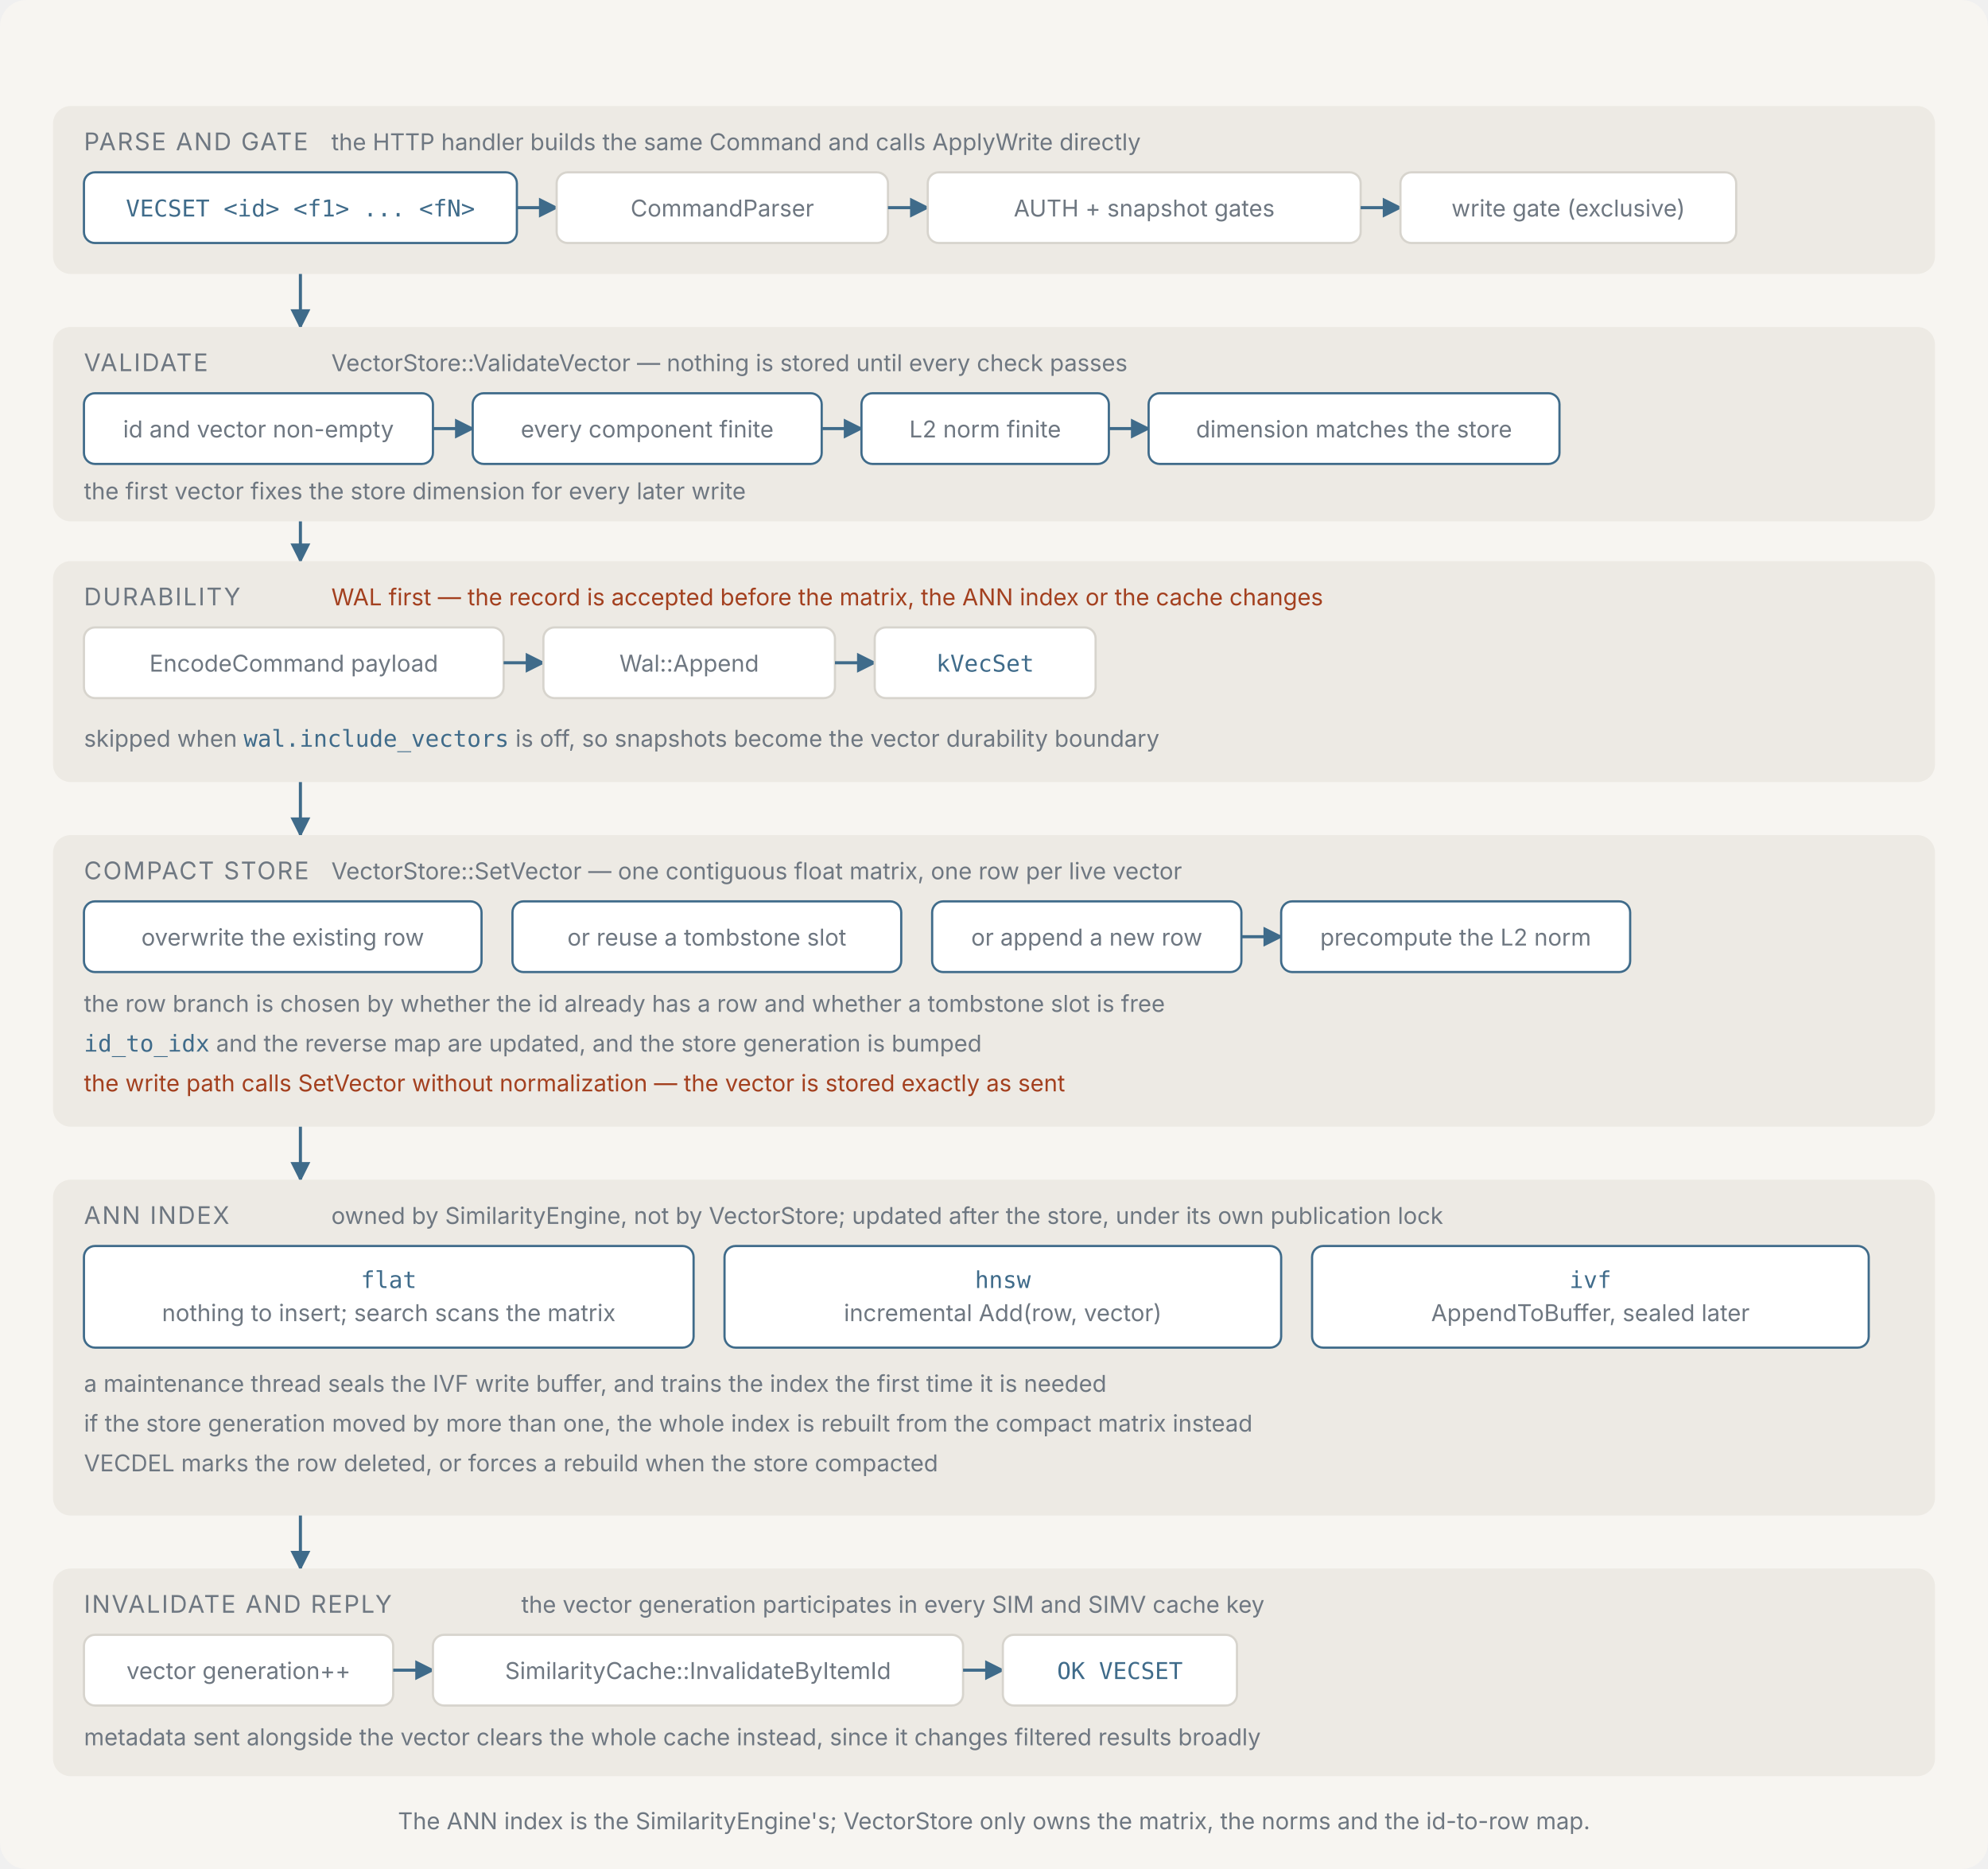
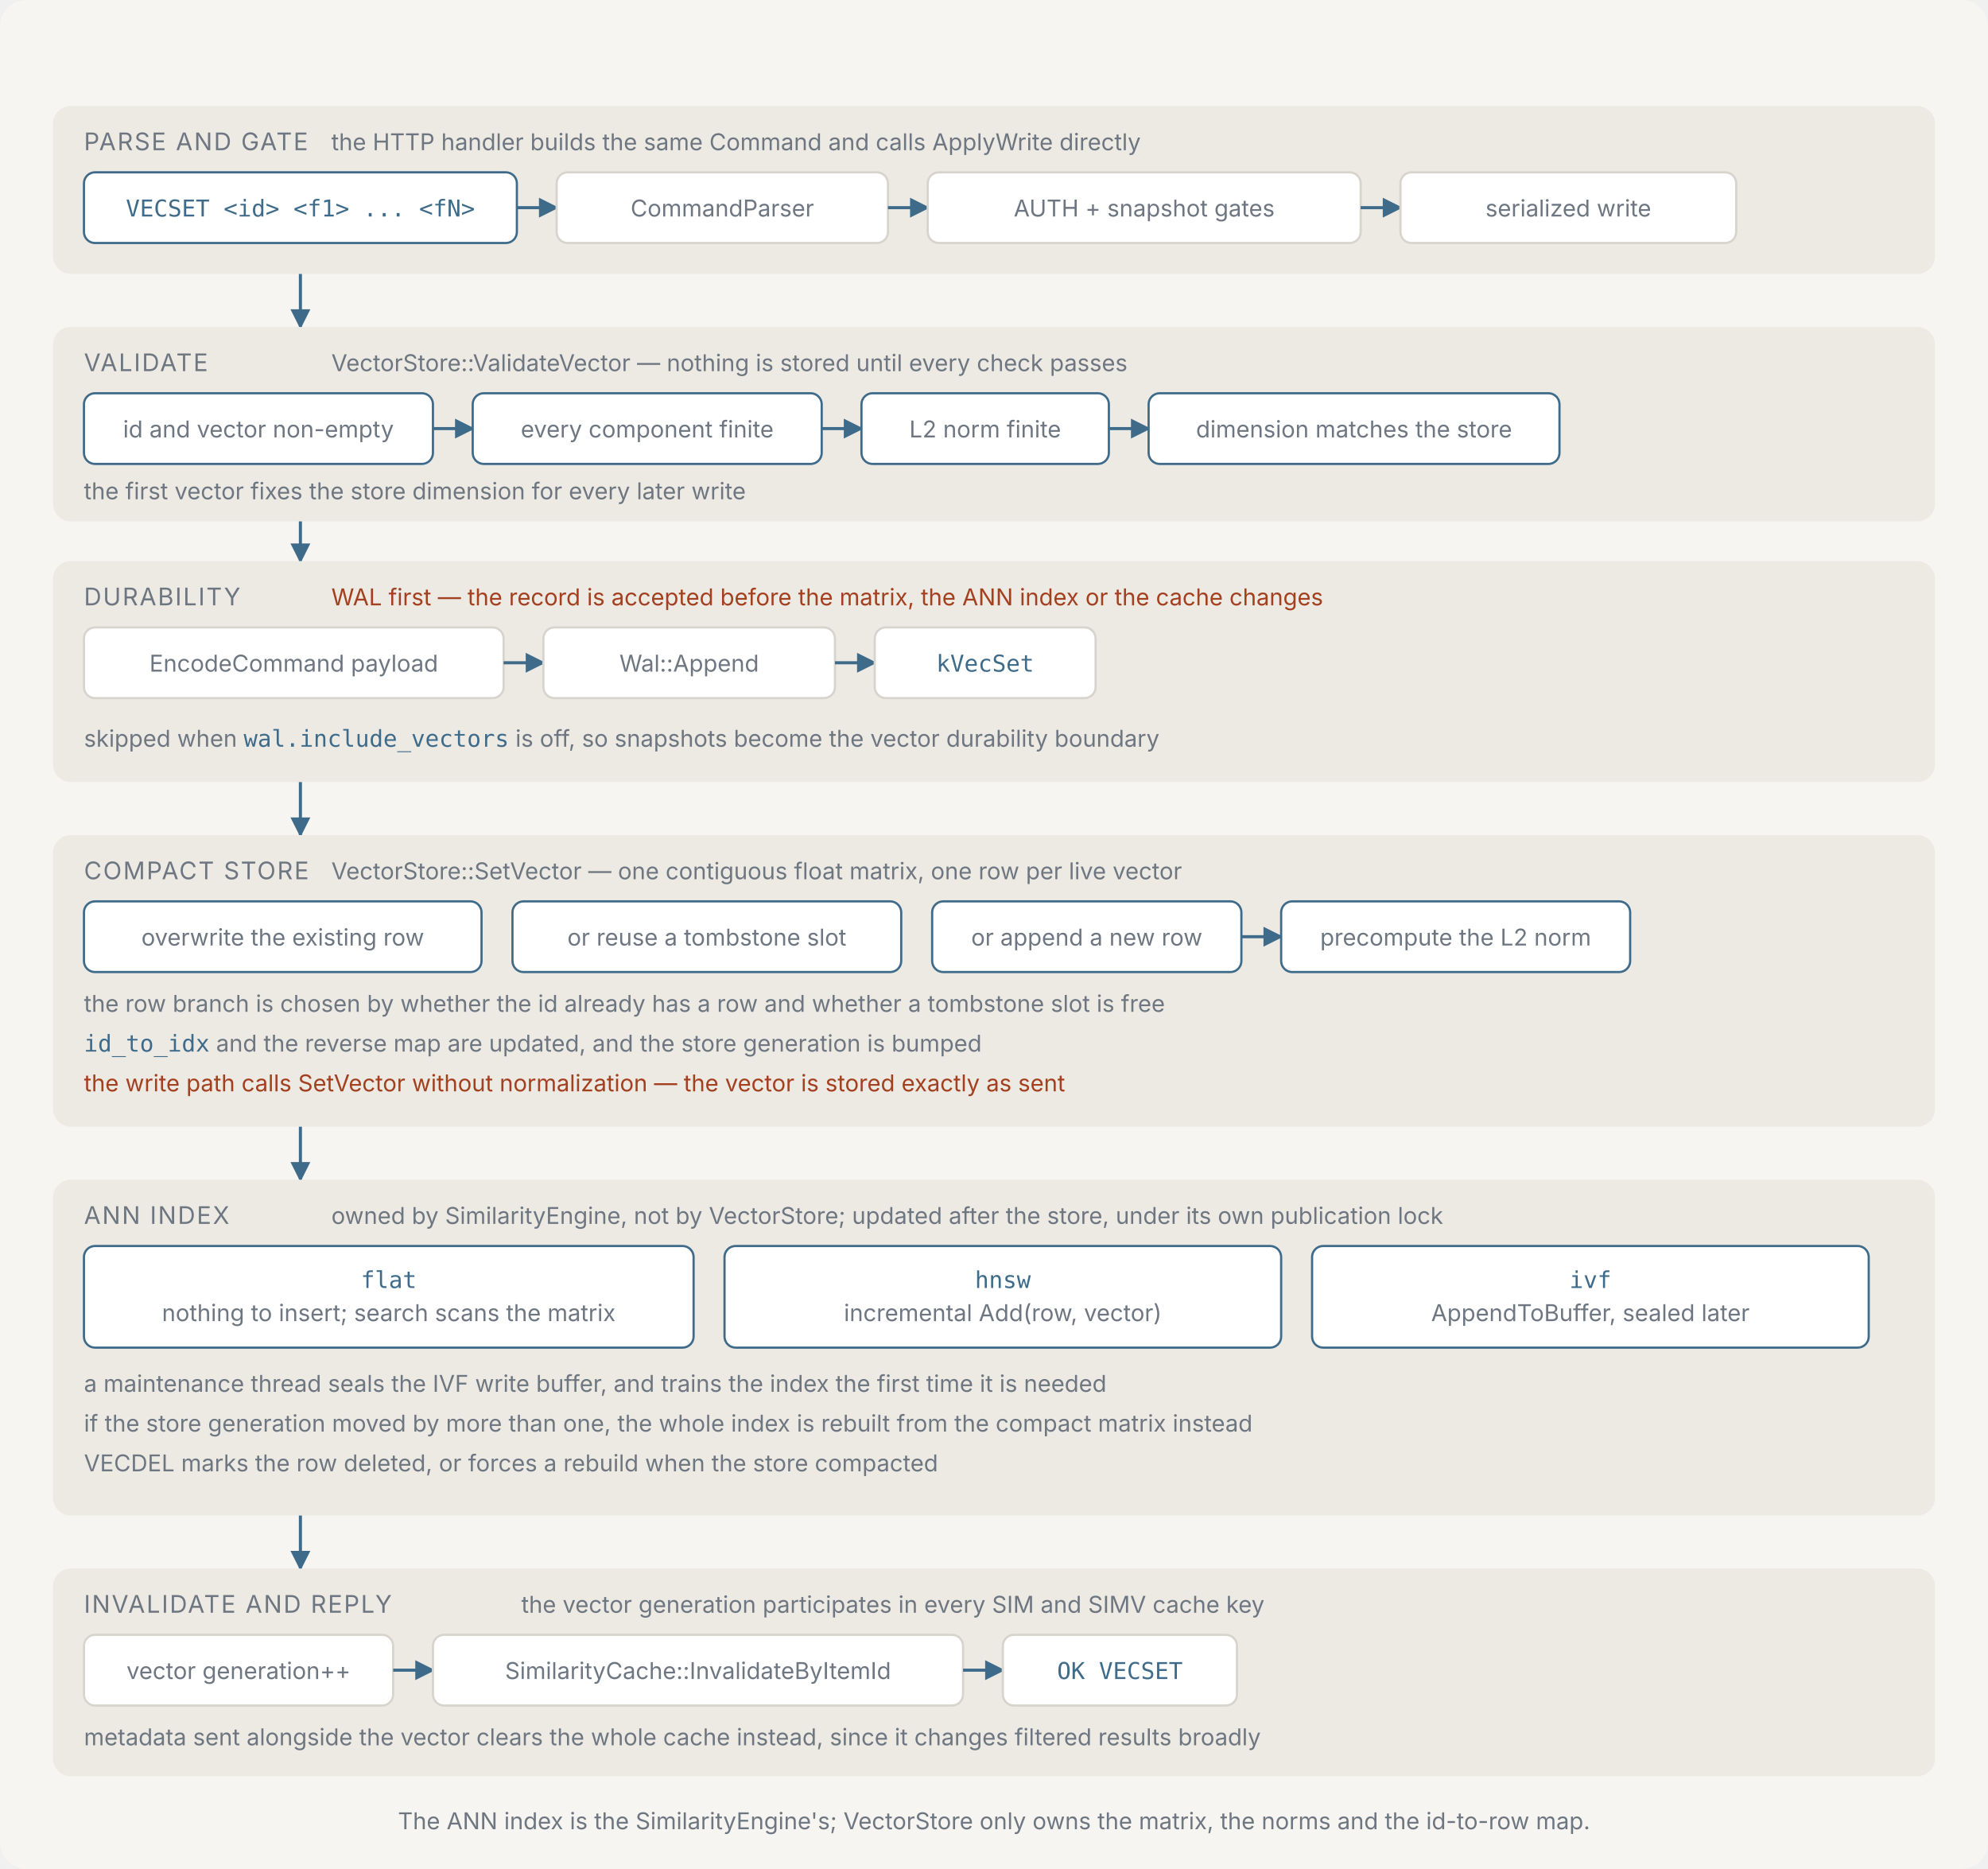
<svg xmlns="http://www.w3.org/2000/svg" viewBox="0 0 900 846" width="900" height="846" role="img" aria-labelledby="ttl dsc">
  <style>
    .bg    { fill:#f7f5f1 }
    .grp   { fill:#edeae4 }
    .chip  { fill:#ffffff; stroke:#d7d4cd }
    .card  { fill:#ffffff; stroke:#3f6b8a }
    .ln    { fill:none; stroke:#3f6b8a; stroke-width:1.4 }
    .ah    { fill:#3f6b8a }
    text   { font-family:Inter,"Helvetica Neue","Hiragino Sans","Noto Sans JP",Arial,sans-serif; fill:#1f2328 }
    .lbl   { font-size:11px; fill:#6e7781; letter-spacing:.06em }
    .s     { font-size:10.5px; fill:#6e7781 }
    .warnt { fill:#a3401f }
    .mono  { font-family:ui-monospace,SFMono-Regular,Menlo,Consolas,monospace; font-size:10.5px; fill:#3f6b8a }
    @media (prefers-color-scheme: dark) {
      .bg{fill:#0d1117} .grp{fill:#12171d}
      .chip{fill:#161b22;stroke:#30363d} .card{fill:#161b22;stroke:#7fb3d5}
      .ln{stroke:#7fb3d5} .ah{fill:#7fb3d5} .mono{fill:#7fb3d5}
      text{fill:#e6edf3} .lbl{fill:#8b949e} .s{fill:#8b949e} .warnt{fill:#e08a68}
    }
  </style>
  <defs>
    <marker id="a" markerUnits="userSpaceOnUse" markerWidth="9" markerHeight="9" refX="8" refY="4.5" orient="auto">
      <path class="ah" d="M0,0 L9,4.5 L0,9 z" />
    </marker>
  </defs>
  <rect class="bg" x="0" y="0" width="900" height="846" rx="12" />
  <rect class="grp" x="24" y="48" width="852" height="76" rx="8" />
  <text class="lbl" x="38" y="68">PARSE AND GATE</text>
  <text class="s" x="150" y="68">the HTTP handler builds the same Command and calls ApplyWrite directly</text>
  <rect class="card" x="38" y="78" width="196" height="32" rx="5" />
  <text class="mono" x="136" y="98" text-anchor="middle">VECSET &lt;id&gt; &lt;f1&gt; ... &lt;fN&gt;</text>
  <path class="ln" d="M 234 94 H 252" marker-end="url(#a)" />
  <rect class="chip" x="252" y="78" width="150" height="32" rx="5" />
  <text class="s" x="327" y="98" text-anchor="middle">CommandParser</text>
  <path class="ln" d="M 402 94 H 420" marker-end="url(#a)" />
  <rect class="chip" x="420" y="78" width="196" height="32" rx="5" />
  <text class="s" x="518" y="98" text-anchor="middle">AUTH + snapshot gates</text>
  <path class="ln" d="M 616 94 H 634" marker-end="url(#a)" />
  <rect class="chip" x="634" y="78" width="152" height="32" rx="5" />
-   <text class="s" x="710" y="98" text-anchor="middle">write gate (exclusive)</text>
+   <text class="s" x="710" y="98" text-anchor="middle">serialized write</text>
  <path class="ln" d="M 136 124 V 148" marker-end="url(#a)" />
  <rect class="grp" x="24" y="148" width="852" height="88" rx="8" />
  <text class="lbl" x="38" y="168">VALIDATE</text>
  <text class="s" x="150" y="168">VectorStore::ValidateVector — nothing is stored until every check passes</text>
  <rect class="card" x="38" y="178" width="158" height="32" rx="5" />
  <text class="s" x="117" y="198" text-anchor="middle">id and vector non-empty</text>
  <path class="ln" d="M 196 194 H 214" marker-end="url(#a)" />
  <rect class="card" x="214" y="178" width="158" height="32" rx="5" />
  <text class="s" x="293" y="198" text-anchor="middle">every component finite</text>
  <path class="ln" d="M 372 194 H 390" marker-end="url(#a)" />
  <rect class="card" x="390" y="178" width="112" height="32" rx="5" />
  <text class="s" x="446" y="198" text-anchor="middle">L2 norm finite</text>
  <path class="ln" d="M 502 194 H 520" marker-end="url(#a)" />
  <rect class="card" x="520" y="178" width="186" height="32" rx="5" />
  <text class="s" x="613" y="198" text-anchor="middle">dimension matches the store</text>
  <text class="s" x="38" y="226">the first vector fixes the store dimension for every later write</text>
  <path class="ln" d="M 136 236 V 254" marker-end="url(#a)" />
  <rect class="grp" x="24" y="254" width="852" height="100" rx="8" />
  <text class="lbl" x="38" y="274">DURABILITY</text>
  <text class="s warnt" x="150" y="274">WAL first — the record is accepted before the matrix, the ANN index or the cache changes</text>
  <rect class="chip" x="38" y="284" width="190" height="32" rx="5" />
  <text class="s" x="133" y="304" text-anchor="middle">EncodeCommand payload</text>
  <path class="ln" d="M 228 300 H 246" marker-end="url(#a)" />
  <rect class="chip" x="246" y="284" width="132" height="32" rx="5" />
  <text class="s" x="312" y="304" text-anchor="middle">Wal::Append</text>
  <path class="ln" d="M 378 300 H 396" marker-end="url(#a)" />
  <rect class="chip" x="396" y="284" width="100" height="32" rx="5" />
  <text class="mono" x="446" y="304" text-anchor="middle">kVecSet</text>
  <text class="s" x="38" y="338">skipped when <tspan class="mono">wal.include_vectors</tspan> is off, so snapshots become the vector durability boundary</text>
  <path class="ln" d="M 136 354 V 378" marker-end="url(#a)" />
  <rect class="grp" x="24" y="378" width="852" height="132" rx="8" />
  <text class="lbl" x="38" y="398">COMPACT STORE</text>
  <text class="s" x="150" y="398">VectorStore::SetVector — one contiguous float matrix, one row per live vector</text>
  <rect class="card" x="38" y="408" width="180" height="32" rx="5" />
  <text class="s" x="128" y="428" text-anchor="middle">overwrite the existing row</text>
  <rect class="card" x="232" y="408" width="176" height="32" rx="5" />
  <text class="s" x="320" y="428" text-anchor="middle">or reuse a tombstone slot</text>
  <rect class="card" x="422" y="408" width="140" height="32" rx="5" />
  <text class="s" x="492" y="428" text-anchor="middle">or append a new row</text>
  <path class="ln" d="M 562 424 H 580" marker-end="url(#a)" />
  <rect class="card" x="580" y="408" width="158" height="32" rx="5" />
  <text class="s" x="659" y="428" text-anchor="middle">precompute the L2 norm</text>
  <text class="s" x="38" y="458">the row branch is chosen by whether the id already has a row and whether a tombstone slot is free</text>
  <text class="s" x="38" y="476">
    <tspan class="mono">id_to_idx</tspan> and the reverse map are updated, and the store generation is bumped</text>
  <text class="s warnt" x="38" y="494">the write path calls SetVector without normalization — the vector is stored exactly as sent</text>
  <path class="ln" d="M 136 510 V 534" marker-end="url(#a)" />
  <rect class="grp" x="24" y="534" width="852" height="152" rx="8" />
  <text class="lbl" x="38" y="554">ANN INDEX</text>
  <text class="s" x="150" y="554">owned by SimilarityEngine, not by VectorStore; updated after the store, under its own publication lock</text>
  <rect class="card" x="38" y="564" width="276" height="46" rx="5" />
  <text class="mono" x="176" y="583" text-anchor="middle">flat</text>
  <text class="s" x="176" y="598" text-anchor="middle">nothing to insert; search scans the matrix</text>
  <rect class="card" x="328" y="564" width="252" height="46" rx="5" />
  <text class="mono" x="454" y="583" text-anchor="middle">hnsw</text>
  <text class="s" x="454" y="598" text-anchor="middle">incremental Add(row, vector)</text>
  <rect class="card" x="594" y="564" width="252" height="46" rx="5" />
  <text class="mono" x="720" y="583" text-anchor="middle">ivf</text>
  <text class="s" x="720" y="598" text-anchor="middle">AppendToBuffer, sealed later</text>
  <text class="s" x="38" y="630">a maintenance thread seals the IVF write buffer, and trains the index the first time it is needed</text>
  <text class="s" x="38" y="648">if the store generation moved by more than one, the whole index is rebuilt from the compact matrix instead</text>
  <text class="s" x="38" y="666">VECDEL marks the row deleted, or forces a rebuild when the store compacted</text>
  <path class="ln" d="M 136 686 V 710" marker-end="url(#a)" />
  <rect class="grp" x="24" y="710" width="852" height="94" rx="8" />
  <text class="lbl" x="38" y="730">INVALIDATE AND REPLY</text>
  <text class="s" x="236" y="730">the vector generation participates in every SIM and SIMV cache key</text>
  <rect class="chip" x="38" y="740" width="140" height="32" rx="5" />
  <text class="s" x="108" y="760" text-anchor="middle">vector generation++</text>
  <path class="ln" d="M 178 756 H 196" marker-end="url(#a)" />
  <rect class="chip" x="196" y="740" width="240" height="32" rx="5" />
  <text class="s" x="316" y="760" text-anchor="middle">SimilarityCache::InvalidateByItemId</text>
  <path class="ln" d="M 436 756 H 454" marker-end="url(#a)" />
  <rect class="chip" x="454" y="740" width="106" height="32" rx="5" />
  <text class="mono" x="507" y="760" text-anchor="middle">OK VECSET</text>
  <text class="s" x="38" y="790">metadata sent alongside the vector clears the whole cache instead, since it changes filtered results broadly</text>
  <text class="s" x="450" y="828" text-anchor="middle">The ANN index is the SimilarityEngine's; VectorStore only owns the matrix, the norms and the id-to-row map.</text>
</svg>
